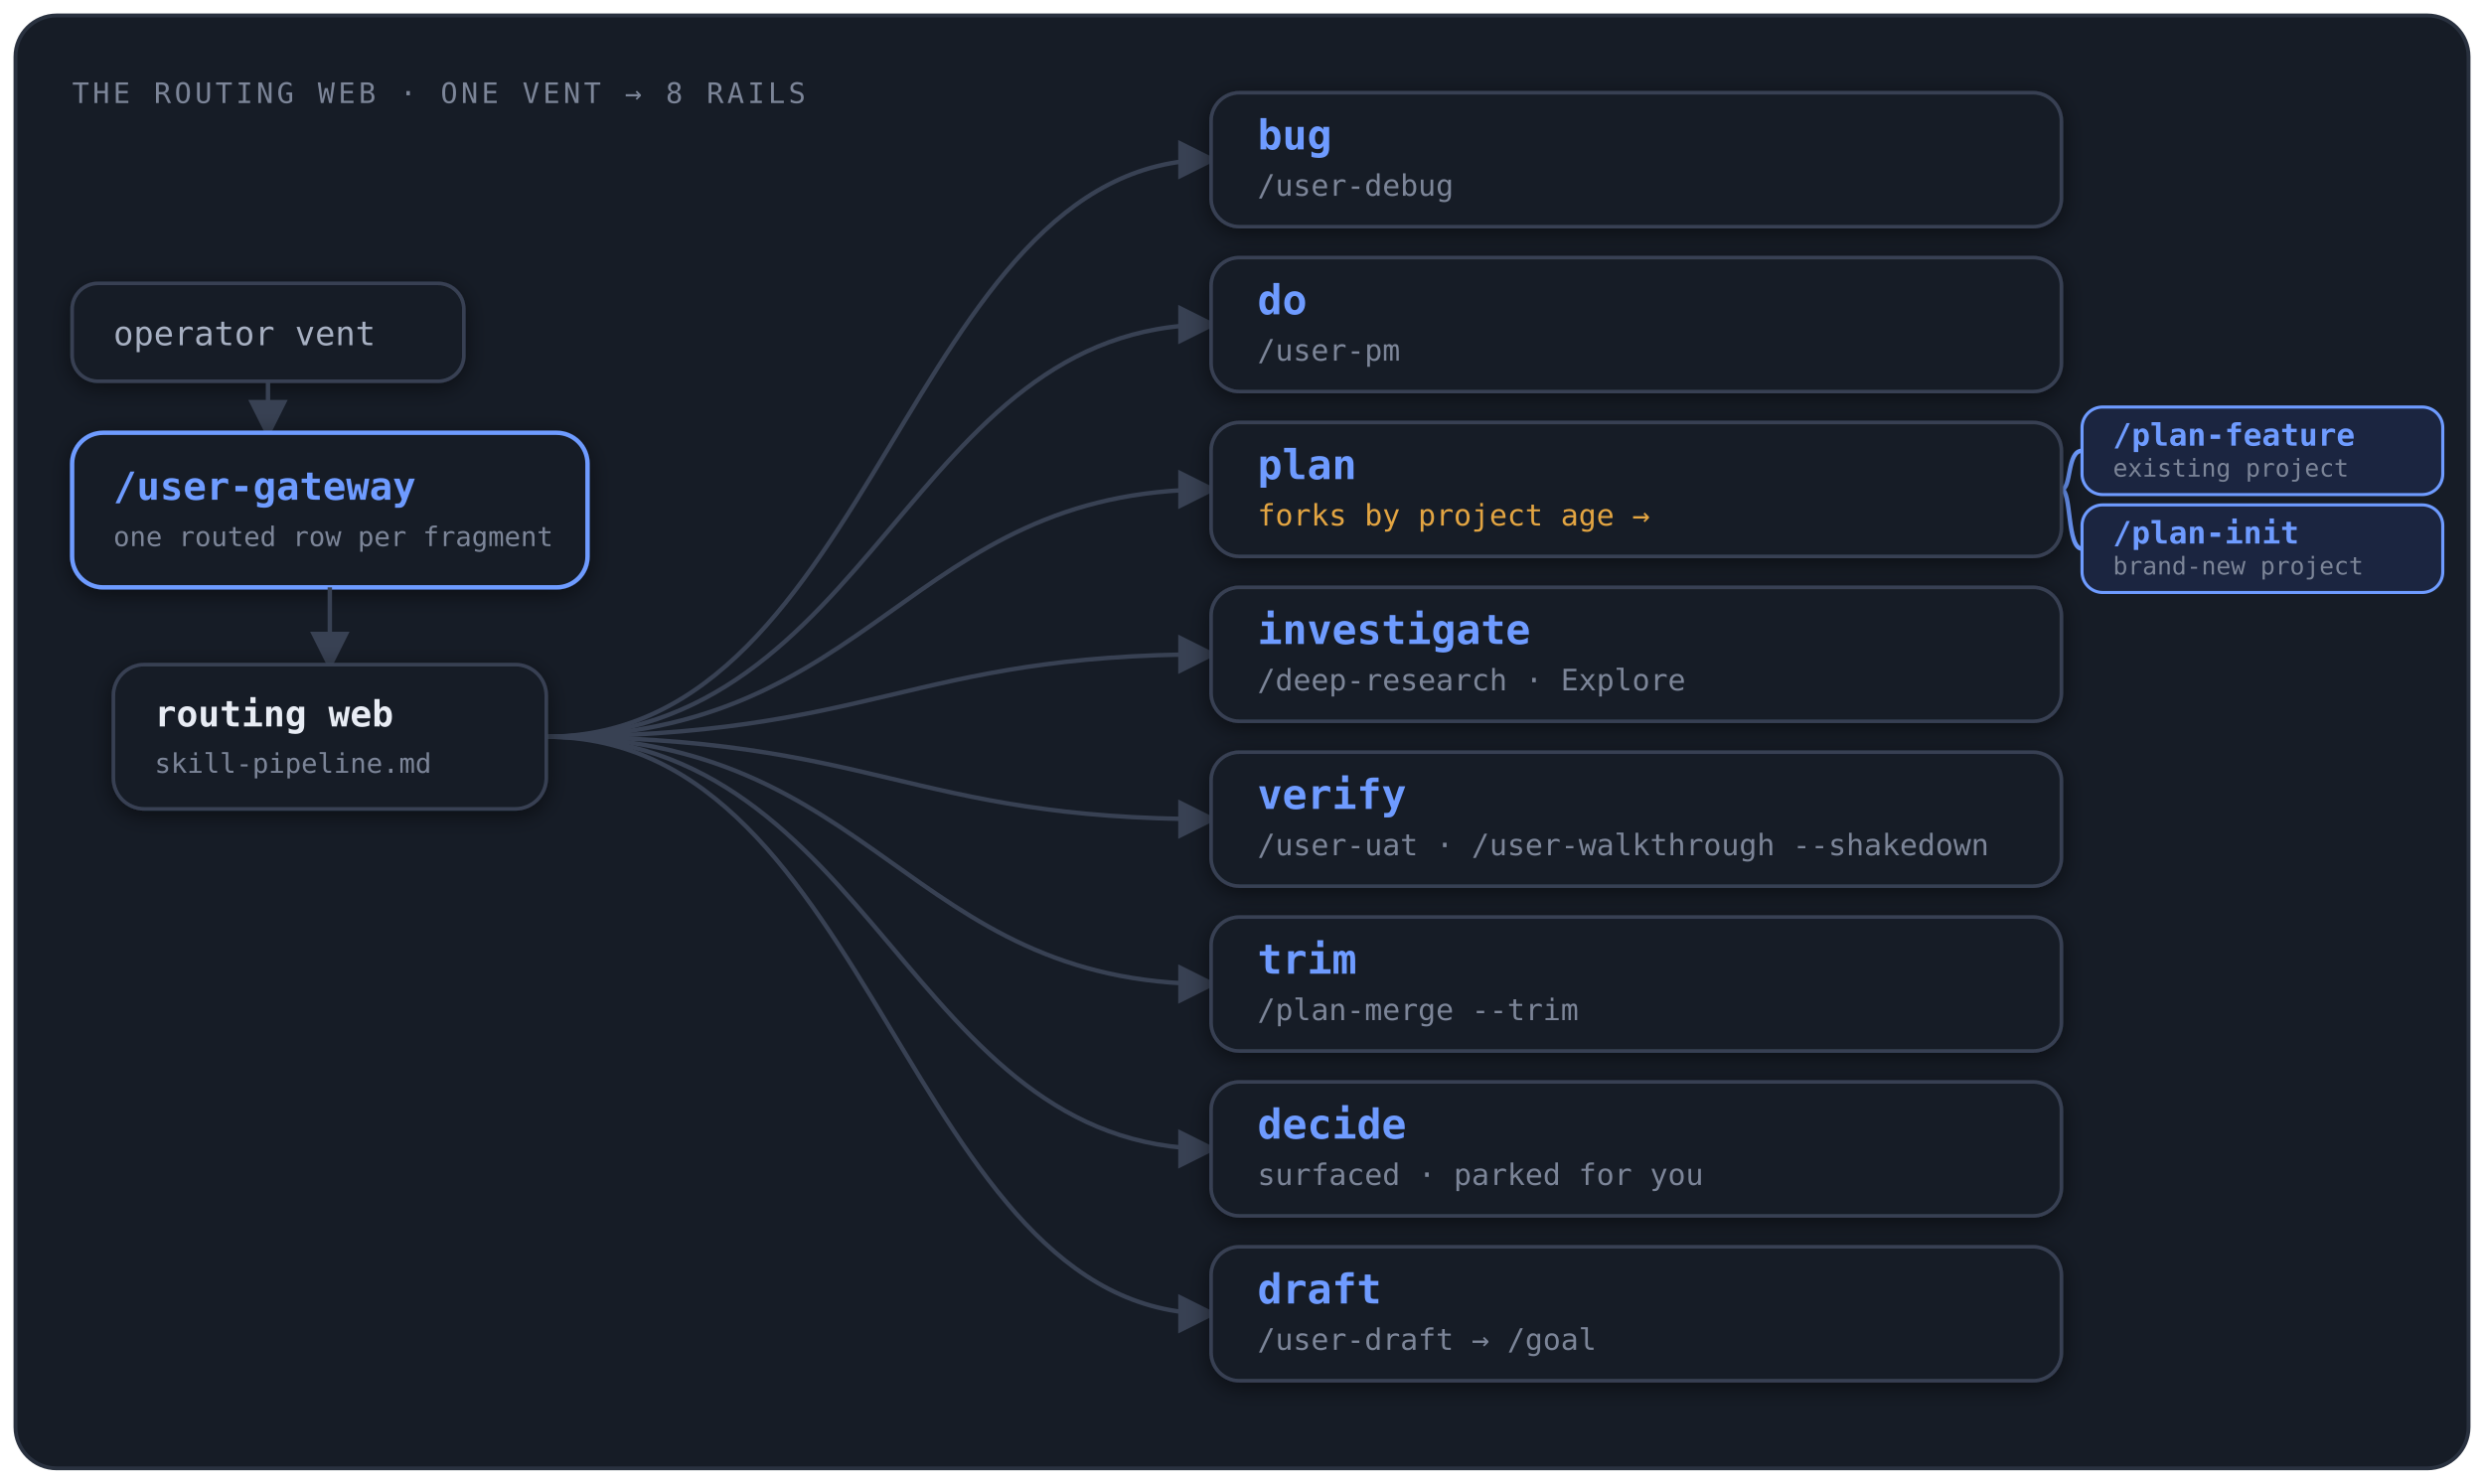
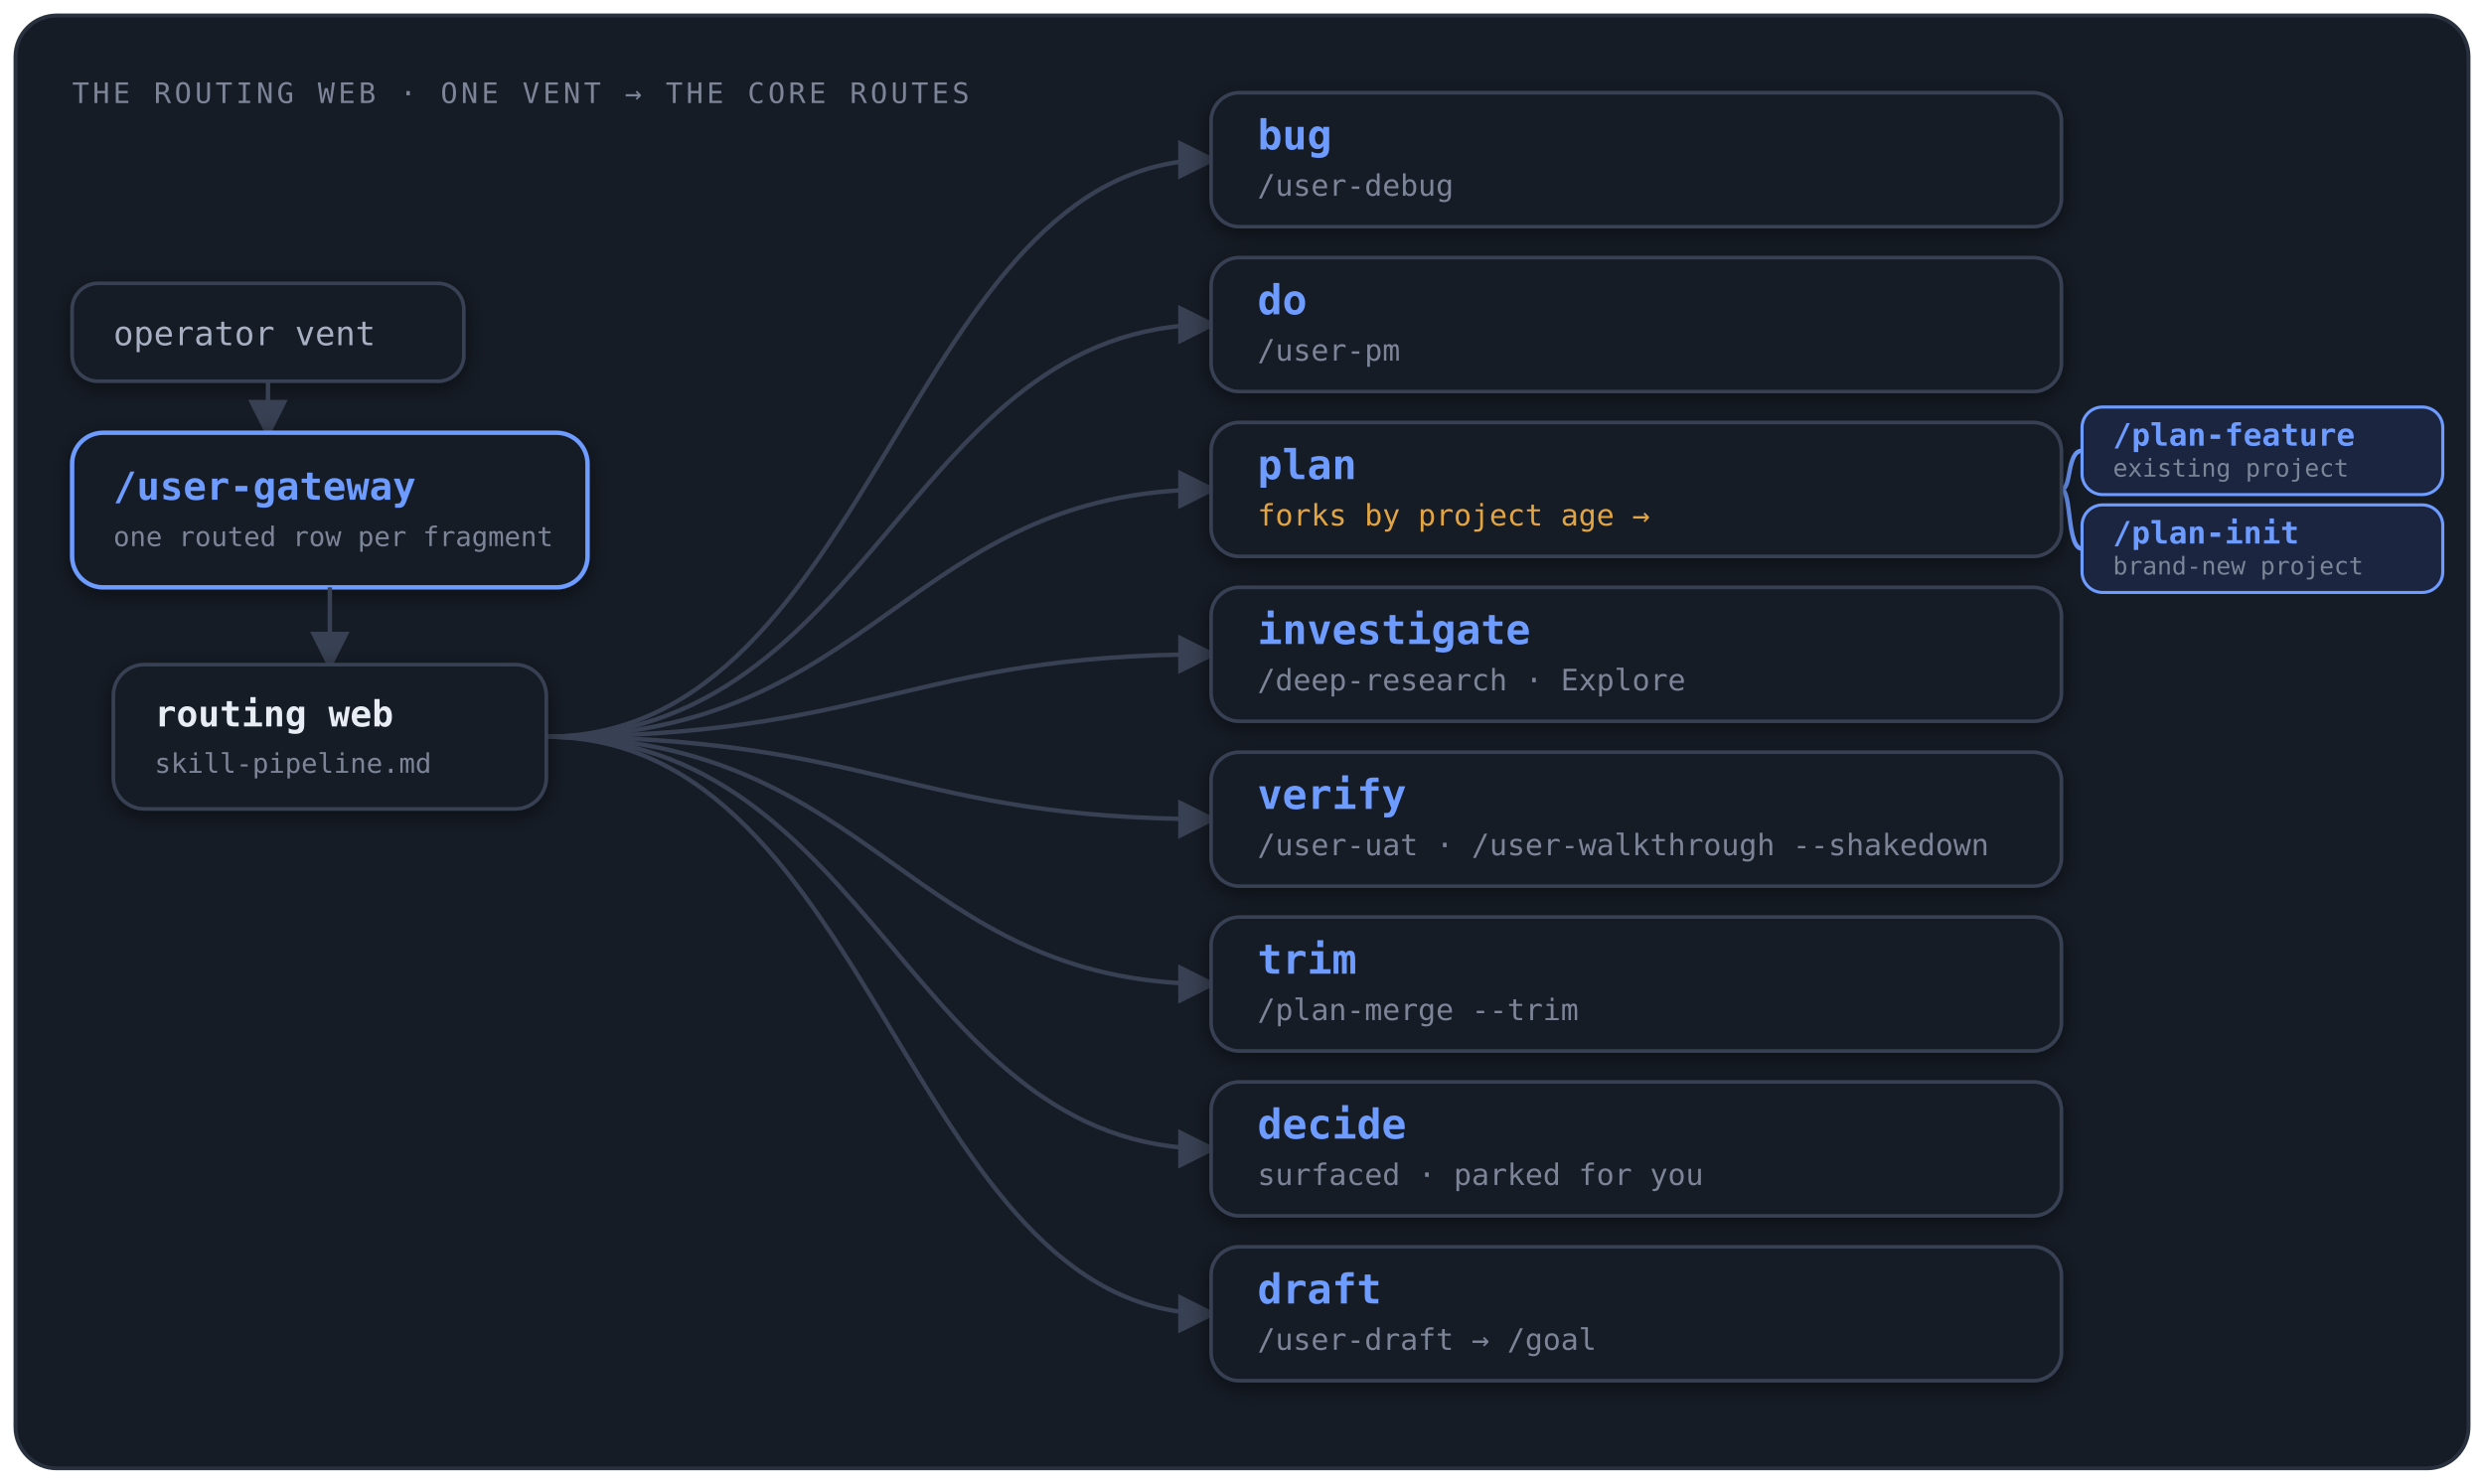
- <svg xmlns="http://www.w3.org/2000/svg" viewBox="0 0 964 576" font-family="ui-monospace,'Cascadia Code','SF Mono',Consolas,'Roboto Mono',monospace" role="img" aria-label="The routing web: operator vent through user-gateway to eight rails, with the plan rail forking to plan-feature (existing project) and plan-init (new project)">
+ <svg xmlns="http://www.w3.org/2000/svg" viewBox="0 0 964 576" font-family="ui-monospace,'Cascadia Code','SF Mono',Consolas,'Roboto Mono',monospace" role="img" aria-label="The routing web: operator vent through user-gateway to the core rails, with the plan rail forking to plan-feature (existing project) and plan-init (new project)">
  <defs>
    <marker id="ar-dark" markerWidth="9" markerHeight="9" refX="7.5" refY="4.5" orient="auto">
      <path d="M0,0 L9,4.5 L0,9 Z" fill="#384153" />
    </marker>
    <filter id="sh-dark" x="-20%" y="-40%" width="140%" height="180%">
      <feDropShadow dx="0" dy="2" stdDeviation="4" flood-color="rgba(0,0,0,.5)" />
    </filter>
  </defs>
  <style>
    .bg{fill:#161C26;stroke:#29313F;stroke-width:1.5}
    .fan{fill:none;stroke:#384153;stroke-width:1.7}
    .fork{fill:none;stroke:#6E9BFF;stroke-width:1.7}
    .rail rect{fill:#161C26;stroke:#384153;stroke-width:1.4;filter:url(#sh-dark)}
    .rail-name{fill:#6E9BFF;font-size:16px;font-weight:600}
    .rail-dest{fill:#7C8598;font-size:11.5px}
    .rail-sub{fill:#E3A542;font-size:11.5px}
    .innode rect{fill:#161C26;stroke:#384153;stroke-width:1.4;filter:url(#sh-dark)}
    .innode.gw rect{stroke:#6E9BFF;stroke-width:1.7}
    .in-t{fill:#A7B0C2;font-size:13px}
    .gw-cmd{fill:#6E9BFF;font-size:15px;font-weight:600}
    .gw-sub{fill:#7C8598;font-size:10.5px}
    .hub-t{fill:#E8ECF4;font-size:14px;font-weight:600}
    .hub-sub{fill:#7C8598;font-size:10.5px}
    .chip rect{fill:#1B2540;stroke:#6E9BFF;stroke-width:1.2}
    .chip-cmd{fill:#6E9BFF;font-size:12px;font-weight:600}
    .chip-lbl{fill:#7C8598;font-size:9.5px}
    .title{fill:#7C8598;font-size:11px;letter-spacing:.12em}
  </style>
  <rect class="bg" x="6" y="6" width="952" height="564" rx="16" />
-   <text class="title" x="28" y="40">THE ROUTING WEB  ·  ONE VENT  →  8 RAILS</text>
+   <text class="title" x="28" y="40">THE ROUTING WEB  ·  ONE VENT  →  THE CORE ROUTES</text>
  <g>
    <path class="fan" marker-end="url(#ar-dark)" d="M212,286 C 340,286 352,62 470,62" />
    <path class="fan" marker-end="url(#ar-dark)" d="M212,286 C 340,286 352,126 470,126" />
    <path class="fan" marker-end="url(#ar-dark)" d="M212,286 C 340,286 352,190 470,190" />
    <path class="fan" marker-end="url(#ar-dark)" d="M212,286 C 340,286 352,254 470,254" />
    <path class="fan" marker-end="url(#ar-dark)" d="M212,286 C 340,286 352,318 470,318" />
    <path class="fan" marker-end="url(#ar-dark)" d="M212,286 C 340,286 352,382 470,382" />
    <path class="fan" marker-end="url(#ar-dark)" d="M212,286 C 340,286 352,446 470,446" />
    <path class="fan" marker-end="url(#ar-dark)" d="M212,286 C 340,286 352,510 470,510" />
  </g>
  <path class="fork" d="M800,190 C 804,190 802,175 808,175" />
  <path class="fork" d="M800,190 C 804,190 802,213 808,213" />
  <g class="innode vent">
    <rect x="28" y="110" width="152" height="38" rx="10" />
    <text class="in-t" x="44" y="134">operator vent</text>
  </g>
  <path class="fan" marker-end="url(#ar-dark)" d="M104,148 L104,168" />
  <g class="innode gw">
    <rect x="28" y="168" width="200" height="60" rx="12" />
    <text class="gw-cmd" x="44" y="194">/user-gateway</text>
    <text class="gw-sub" x="44" y="212">one routed row per fragment</text>
  </g>
  <path class="fan" marker-end="url(#ar-dark)" d="M128,228 L128,258" />
  <g class="innode hub">
    <rect x="44" y="258" width="168" height="56" rx="12" />
    <text class="hub-t" x="60" y="282">routing web</text>
    <text class="hub-sub" x="60" y="300">skill-pipeline.md</text>
  </g>
  <g>
    <g class="rail">
      <rect x="470" y="36" width="330" height="52" rx="11" />
      <text class="rail-name" x="488" y="58">bug</text>
      <text class="rail-dest" x="488" y="76">/user-debug</text>
    </g>
    <g class="rail">
      <rect x="470" y="100" width="330" height="52" rx="11" />
      <text class="rail-name" x="488" y="122">do</text>
      <text class="rail-dest" x="488" y="140">/user-pm</text>
    </g>
    <g class="rail">
      <rect x="470" y="164" width="330" height="52" rx="11" />
      <text class="rail-name" x="488" y="186">plan</text>
      <text class="rail-sub" x="488" y="204">forks by project age →</text>
    </g>
    <g class="rail">
      <rect x="470" y="228" width="330" height="52" rx="11" />
      <text class="rail-name" x="488" y="250">investigate</text>
      <text class="rail-dest" x="488" y="268">/deep-research  ·  Explore</text>
    </g>
    <g class="rail">
      <rect x="470" y="292" width="330" height="52" rx="11" />
      <text class="rail-name" x="488" y="314">verify</text>
      <text class="rail-dest" x="488" y="332">/user-uat  ·  /user-walkthrough --shakedown</text>
    </g>
    <g class="rail">
      <rect x="470" y="356" width="330" height="52" rx="11" />
      <text class="rail-name" x="488" y="378">trim</text>
      <text class="rail-dest" x="488" y="396">/plan-merge --trim</text>
    </g>
    <g class="rail">
      <rect x="470" y="420" width="330" height="52" rx="11" />
      <text class="rail-name" x="488" y="442">decide</text>
      <text class="rail-dest" x="488" y="460">surfaced  ·  parked for you</text>
    </g>
    <g class="rail">
      <rect x="470" y="484" width="330" height="52" rx="11" />
      <text class="rail-name" x="488" y="506">draft</text>
      <text class="rail-dest" x="488" y="524">/user-draft  →  /goal</text>
    </g>
  </g>
  <g class="chip">
    <rect x="808" y="158" width="140" height="34" rx="8" />
    <text class="chip-cmd" x="820" y="173">/plan-feature</text>
    <text class="chip-lbl" x="820" y="185">existing project</text>
  </g>
  <g class="chip">
    <rect x="808" y="196" width="140" height="34" rx="8" />
    <text class="chip-cmd" x="820" y="211">/plan-init</text>
    <text class="chip-lbl" x="820" y="223">brand-new project</text>
  </g>
</svg>
